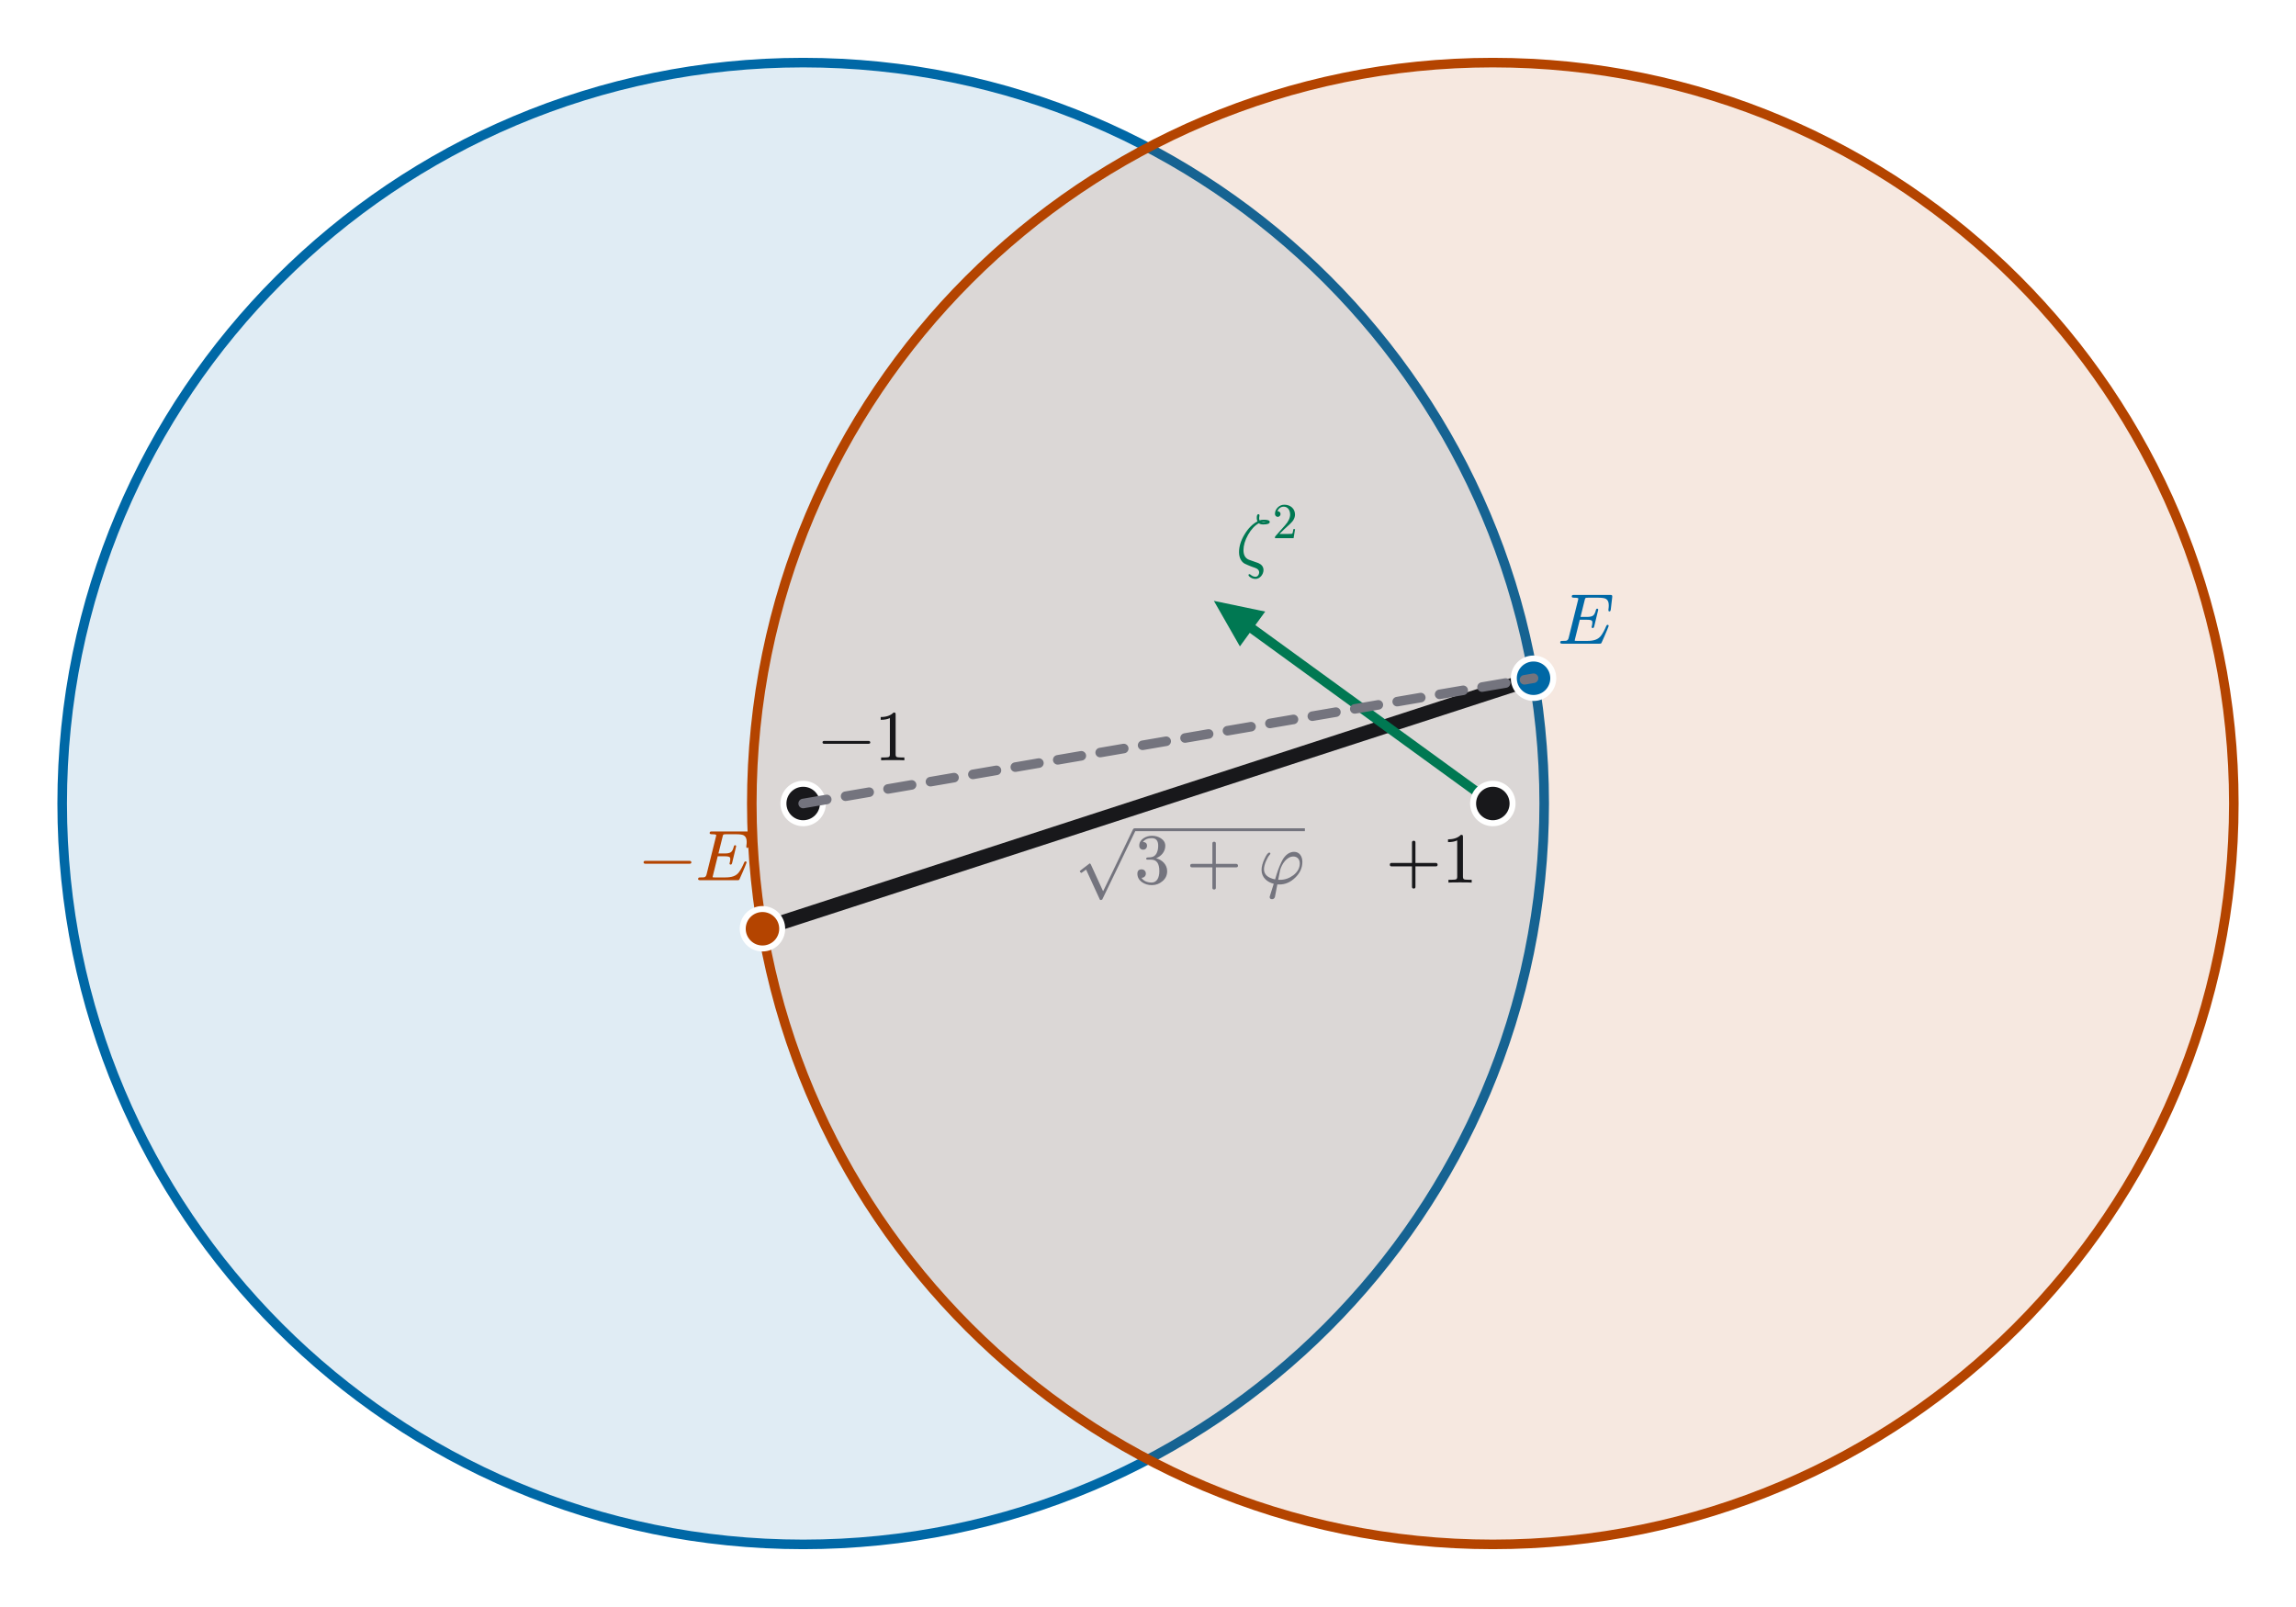
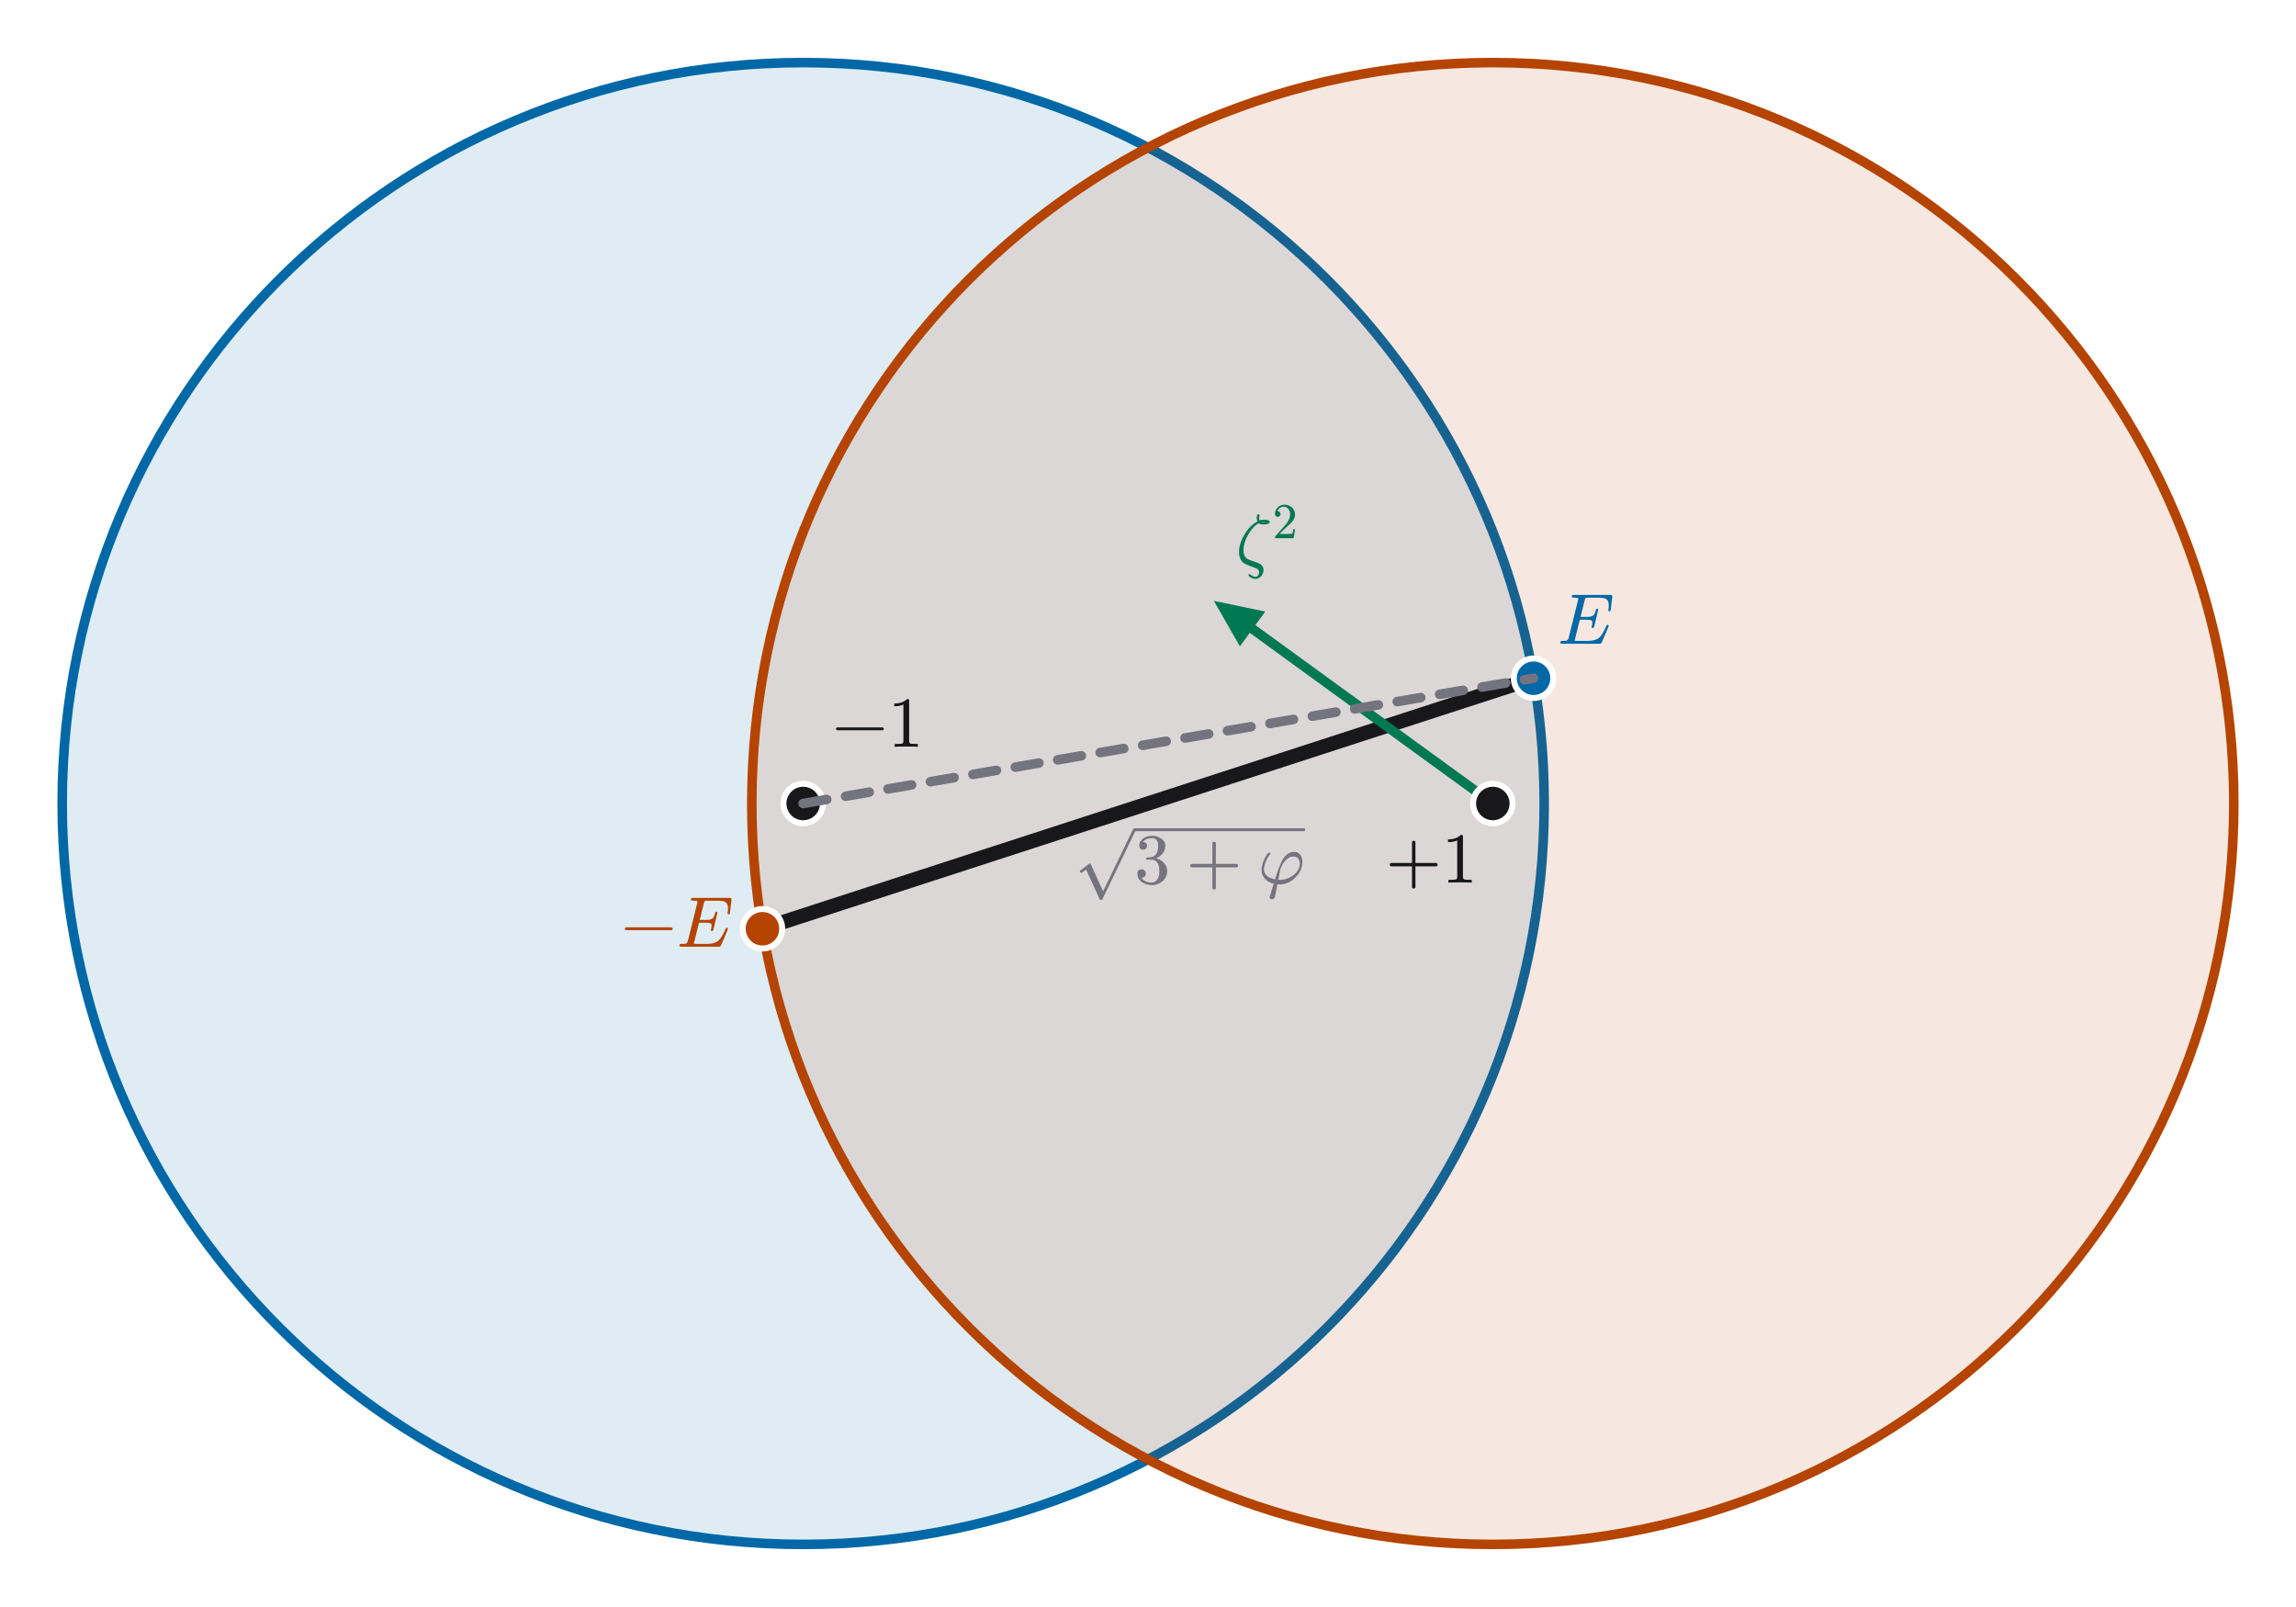
<svg xmlns="http://www.w3.org/2000/svg" width="480" height="336" viewBox="0 0 480 336">
  <path d="M0 0 L480 0 L480 336 L0 336 Z" fill="#ffffff" />
-   <path d="M322.83 168 C322.83 253.56 253.47 322.91 167.91 322.91 C82.36 322.91 13 253.56 13 168 C13 82.44 82.36 13.09 167.91 13.09 C253.47 13.09 322.83 82.44 322.83 168 Z" fill="#0068a6" fill-opacity="0.122" stroke="#0068a6" stroke-width="2" stroke-linecap="round" stroke-linejoin="round" />
-   <path d="M467 168 C467 253.56 397.64 322.91 312.09 322.91 C226.53 322.91 157.17 253.56 157.17 168 C157.17 82.44 226.53 13.09 312.09 13.09 C397.64 13.09 467 82.44 467 168 Z" fill="#b44400" fill-opacity="0.122" stroke="#b44400" stroke-width="2" stroke-linecap="round" stroke-linejoin="round" />
+   <g>
+     <path d="M322.83 168 C322.83 253.56 253.47 322.91 167.91 322.91 C82.36 322.91 13 253.56 13 168 C13 82.44 82.36 13.09 167.91 13.09 C253.47 13.09 322.83 82.44 322.83 168 Z" fill="#0068a6" fill-opacity="0.122" stroke="#0068a6" stroke-width="2" stroke-linecap="round" stroke-linejoin="round" />
+   </g>
+   <g>
+     <path d="M467 168 C467 253.56 397.64 322.91 312.09 322.91 C226.53 322.91 157.17 253.56 157.17 168 C157.17 82.44 226.53 13.09 312.09 13.09 C397.64 13.09 467 82.44 467 168 Z" fill="#b44400" fill-opacity="0.122" stroke="#b44400" stroke-width="2" stroke-linecap="round" stroke-linejoin="round" />
+   </g>
  <path d="M159.4 194.19 L320.6 141.81" fill="none" stroke="#18181b" stroke-width="3" stroke-linecap="round" stroke-linejoin="round" />
  <path d="M312.09 168 L260.24 130.33" fill="none" stroke="#007852" stroke-width="2" stroke-linecap="round" stroke-linejoin="round" />
  <path d="M253.77 125.63 L264.5 127.87 L259.21 135.15 Z" fill="#007852" />
  <g>
    <path d="M325.35 141.81 C325.35 144.44 323.22 146.56 320.6 146.56 C317.97 146.56 315.85 144.44 315.85 141.81 C315.85 139.19 317.97 137.06 320.6 137.06 C323.22 137.06 325.35 139.19 325.35 141.81 Z" fill="#ffffff" />
    <path d="M324.1 141.81 C324.1 143.75 322.53 145.31 320.6 145.31 C318.66 145.31 317.1 143.75 317.1 141.81 C317.1 139.88 318.66 138.31 320.6 138.31 C322.53 138.31 324.1 139.88 324.1 141.81 Z" fill="#0068a6" />
  </g>
  <g>
    <path d="M164.15 194.19 C164.15 196.81 162.03 198.94 159.4 198.94 C156.78 198.94 154.65 196.81 154.65 194.19 C154.65 191.56 156.78 189.44 159.4 189.44 C162.03 189.44 164.15 191.56 164.15 194.19 Z" fill="#ffffff" />
    <path d="M162.9 194.19 C162.9 196.12 161.34 197.69 159.4 197.69 C157.47 197.69 155.9 196.12 155.9 194.19 C155.9 192.25 157.47 190.69 159.4 190.69 C161.34 190.69 162.9 192.25 162.9 194.19 Z" fill="#b44400" />
  </g>
  <path d="M172.66 168 C172.66 170.62 170.54 172.75 167.91 172.75 C165.29 172.75 163.16 170.62 163.16 168 C163.16 165.38 165.29 163.25 167.91 163.25 C170.54 163.25 172.66 165.38 172.66 168 Z" fill="#ffffff" />
  <path d="M171.41 168 C171.41 169.93 169.85 171.5 167.91 171.5 C165.98 171.5 164.41 169.93 164.41 168 C164.41 166.07 165.98 164.5 167.91 164.5 C169.85 164.5 171.41 166.07 171.41 168 Z" fill="#18181b" />
  <path d="M316.84 168 C316.84 170.62 314.71 172.75 312.09 172.75 C309.46 172.75 307.34 170.62 307.34 168 C307.34 165.38 309.46 163.25 312.09 163.25 C314.71 163.25 316.84 165.38 316.84 168 Z" fill="#ffffff" />
  <path d="M315.59 168 C315.59 169.93 314.02 171.5 312.09 171.5 C310.15 171.5 308.59 169.93 308.59 168 C308.59 166.07 310.15 164.5 312.09 164.5 C314.02 164.5 315.59 166.07 315.59 168 Z" fill="#18181b" />
  <path d="M328.59 124.746 C328.59 124.896 328.755 124.971 329.07 124.971 C329.67 124.971 329.97 125.031 329.97 125.166 C329.97 125.211 329.94 125.316 329.895 125.511 L327.945 133.356 C327.87 133.686 327.72 133.881 327.495 133.956 C327.39 133.986 327.12 134.001 326.655 134.001 C326.325 134.001 326.175 134.031 326.175 134.346 C326.175 134.511 326.34 134.586 326.655 134.586 L334.35 134.586 C334.71 134.586 334.74 134.556 334.86 134.301 L335.46 132.951 C335.865 132.021 336.15 131.331 336.315 130.866 C336.285 130.731 336.24 130.641 336.075 130.641 C335.97 130.641 335.88 130.716 335.82 130.851 C335.445 131.736 335.085 132.411 334.725 132.891 C334.125 133.701 333.24 134.001 331.83 134.001 L329.655 134.001 C329.505 134.001 329.4 134.001 329.34 133.986 C329.25 133.986 329.205 133.956 329.205 133.911 C329.205 133.881 329.235 133.776 329.28 133.581 L330.27 129.576 L331.695 129.576 C332.4 129.576 332.775 129.666 332.85 129.861 C332.88 129.936 332.895 130.041 332.895 130.191 C332.895 130.386 332.865 130.626 332.79 130.911 C332.76 130.986 332.745 131.046 332.745 131.091 C332.745 131.241 332.835 131.316 333 131.316 C333.135 131.316 333.225 131.196 333.285 130.971 L334.125 127.491 C334.125 127.341 334.05 127.266 333.885 127.266 C333.765 127.266 333.675 127.371 333.63 127.581 C333.48 128.166 333.285 128.541 333.03 128.721 C332.775 128.901 332.355 128.991 331.74 128.991 L330.42 128.991 L331.29 125.496 C331.41 124.986 331.41 124.971 332.04 124.971 L334.125 124.971 C334.89 124.971 335.415 125.046 335.7 125.196 C336.12 125.421 336.33 125.871 336.33 126.546 C336.33 126.801 336.315 127.071 336.27 127.326 C336.27 127.356 336.27 127.401 336.255 127.461 L336.255 127.596 C336.255 127.761 336.33 127.836 336.48 127.836 C336.63 127.836 336.72 127.701 336.75 127.416 L337.05 124.851 C337.095 124.431 336.99 124.386 336.585 124.386 L329.1 124.386 C328.755 124.386 328.59 124.401 328.59 124.746 Z" fill="#0068a6" />
-   <path d="M144.178 179.993 L134.908 179.993 C134.668 179.993 134.548 180.098 134.548 180.293 C134.548 180.488 134.668 180.593 134.908 180.593 L144.178 180.593 C144.418 180.593 144.538 180.488 144.538 180.293 C144.538 180.113 144.358 179.993 144.178 179.993 Z M148.363 174.203 C148.363 174.353 148.528 174.428 148.843 174.428 C149.443 174.428 149.743 174.488 149.743 174.623 C149.743 174.668 149.713 174.773 149.668 174.968 L147.718 182.813 C147.643 183.143 147.493 183.338 147.268 183.413 C147.163 183.443 146.893 183.458 146.428 183.458 C146.098 183.458 145.948 183.488 145.948 183.803 C145.948 183.968 146.113 184.043 146.428 184.043 L154.123 184.043 C154.483 184.043 154.513 184.013 154.633 183.758 L155.233 182.408 C155.638 181.478 155.923 180.788 156.088 180.323 C156.058 180.188 156.013 180.098 155.848 180.098 C155.743 180.098 155.653 180.173 155.593 180.308 C155.218 181.193 154.858 181.868 154.498 182.348 C153.898 183.158 153.013 183.458 151.603 183.458 L149.428 183.458 C149.278 183.458 149.173 183.458 149.113 183.443 C149.023 183.443 148.978 183.413 148.978 183.368 C148.978 183.338 149.008 183.233 149.053 183.038 L150.043 179.033 L151.468 179.033 C152.173 179.033 152.548 179.123 152.623 179.318 C152.653 179.393 152.668 179.498 152.668 179.648 C152.668 179.843 152.638 180.083 152.563 180.368 C152.533 180.443 152.518 180.503 152.518 180.548 C152.518 180.698 152.608 180.773 152.773 180.773 C152.908 180.773 152.998 180.653 153.058 180.428 L153.898 176.948 C153.898 176.798 153.823 176.723 153.658 176.723 C153.538 176.723 153.448 176.828 153.403 177.038 C153.253 177.623 153.058 177.998 152.803 178.178 C152.548 178.358 152.128 178.448 151.513 178.448 L150.193 178.448 L151.063 174.953 C151.183 174.443 151.183 174.428 151.813 174.428 L153.898 174.428 C154.663 174.428 155.188 174.503 155.473 174.653 C155.893 174.878 156.103 175.328 156.103 176.003 C156.103 176.258 156.088 176.528 156.043 176.783 C156.043 176.813 156.043 176.858 156.028 176.918 L156.028 177.053 C156.028 177.218 156.103 177.293 156.253 177.293 C156.403 177.293 156.493 177.158 156.523 176.873 L156.823 174.308 C156.868 173.888 156.763 173.843 156.358 173.843 L148.873 173.843 C148.528 173.843 148.363 173.858 148.363 174.203 Z" fill="#b44400" />
+   <path d="M140.269 193.887 L130.999 193.887 C130.759 193.887 130.639 193.992 130.639 194.187 C130.639 194.382 130.759 194.487 130.999 194.487 L140.269 194.487 C140.509 194.487 140.629 194.382 140.629 194.187 C140.629 194.007 140.449 193.887 140.269 193.887 Z M144.454 188.097 C144.454 188.247 144.619 188.322 144.934 188.322 C145.534 188.322 145.834 188.382 145.834 188.517 C145.834 188.562 145.804 188.667 145.759 188.862 L143.809 196.707 C143.734 197.037 143.584 197.232 143.359 197.307 C143.254 197.337 142.984 197.352 142.519 197.352 C142.189 197.352 142.039 197.382 142.039 197.697 C142.039 197.862 142.204 197.937 142.519 197.937 L150.214 197.937 C150.574 197.937 150.604 197.907 150.724 197.652 L151.324 196.302 C151.729 195.372 152.014 194.682 152.179 194.217 C152.149 194.082 152.104 193.992 151.939 193.992 C151.834 193.992 151.744 194.067 151.684 194.202 C151.309 195.087 150.949 195.762 150.589 196.242 C149.989 197.052 149.104 197.352 147.694 197.352 L145.519 197.352 C145.369 197.352 145.264 197.352 145.204 197.337 C145.114 197.337 145.069 197.307 145.069 197.262 C145.069 197.232 145.099 197.127 145.144 196.932 L146.134 192.927 L147.559 192.927 C148.264 192.927 148.639 193.017 148.714 193.212 C148.744 193.287 148.759 193.392 148.759 193.542 C148.759 193.737 148.729 193.977 148.654 194.262 C148.624 194.337 148.609 194.397 148.609 194.442 C148.609 194.592 148.699 194.667 148.864 194.667 C148.999 194.667 149.089 194.547 149.149 194.322 L149.989 190.842 C149.989 190.692 149.914 190.617 149.749 190.617 C149.629 190.617 149.539 190.722 149.494 190.932 C149.344 191.517 149.149 191.892 148.894 192.072 C148.639 192.252 148.219 192.342 147.604 192.342 L146.284 192.342 L147.154 188.847 C147.274 188.337 147.274 188.322 147.904 188.322 L149.989 188.322 C150.754 188.322 151.279 188.397 151.564 188.547 C151.984 188.772 152.194 189.222 152.194 189.897 C152.194 190.152 152.179 190.422 152.134 190.677 C152.134 190.707 152.134 190.752 152.119 190.812 L152.119 190.947 C152.119 191.112 152.194 191.187 152.344 191.187 C152.494 191.187 152.584 191.052 152.614 190.767 L152.914 188.202 C152.959 187.782 152.854 187.737 152.449 187.737 L144.964 187.737 C144.619 187.737 144.454 187.752 144.454 188.097 Z" fill="#b44400" />
  <path d="M262.481 120.591 C262.106 120.591 261.761 120.441 261.431 120.156 C261.341 120.081 261.266 120.051 261.206 120.051 C261.071 120.051 261.011 120.126 261.011 120.261 C261.011 120.336 261.071 120.441 261.206 120.561 C261.566 120.876 261.986 121.041 262.481 121.041 C263.396 121.041 264.146 120.096 264.146 119.181 C264.146 118.446 263.666 117.981 263.066 117.726 C262.871 117.666 261.116 117.036 261.071 117.021 C260.336 116.706 259.961 116.046 259.961 115.041 C259.961 114.036 260.276 112.956 260.921 111.816 C261.566 110.676 262.316 109.866 263.171 109.401 C263.366 109.566 263.666 109.656 264.086 109.656 C265.001 109.656 265.451 109.476 265.451 109.131 C265.451 108.816 265.046 108.666 264.221 108.666 C263.861 108.666 263.561 108.711 263.306 108.801 C263.261 108.651 263.231 108.486 263.231 108.321 C263.231 108.186 263.261 107.991 263.306 107.766 C263.306 107.601 263.231 107.511 263.066 107.511 C262.841 107.511 262.736 107.781 262.736 108.306 C262.736 108.576 262.781 108.816 262.886 109.011 C261.836 109.566 260.936 110.481 260.171 111.756 C259.406 113.031 259.031 114.261 259.031 115.446 C259.031 116.586 259.481 117.426 260.171 117.831 C260.756 118.116 261.191 118.296 261.476 118.401 C262.061 118.656 262.751 118.746 263.066 119.166 C263.186 119.301 263.246 119.481 263.246 119.676 C263.246 120.126 262.931 120.591 262.481 120.591 Z M264.206 109.116 C264.401 109.116 264.596 109.131 264.761 109.161 C264.581 109.191 264.356 109.206 264.101 109.206 C263.936 109.206 263.801 109.191 263.696 109.161 C263.831 109.131 263.996 109.116 264.206 109.116 Z M268.506 105.528 C267.971 105.528 267.519 105.717 267.131 106.095 C266.742 106.473 266.543 106.914 266.543 107.45 C266.543 107.807 266.805 108.069 267.131 108.069 C267.446 108.069 267.708 107.796 267.708 107.481 C267.708 107.135 267.456 106.893 267.12 106.893 C267.089 106.893 267.068 106.893 267.047 106.904 C267.246 106.389 267.708 105.938 268.37 105.938 C269.231 105.938 269.714 106.683 269.714 107.586 C269.714 108.29 269.357 109.046 268.643 109.844 L266.669 112.07 C266.532 112.227 266.543 112.217 266.543 112.521 L270.438 112.521 L270.743 110.631 L270.396 110.631 C270.312 111.167 270.239 111.471 270.176 111.566 C270.123 111.618 269.808 111.639 269.231 111.639 L267.477 111.639 L268.496 110.642 C269.21 109.97 270.113 109.245 270.417 108.689 C270.627 108.321 270.732 107.954 270.732 107.586 C270.732 106.347 269.766 105.528 268.506 105.528 Z" fill="#007852" />
  <path d="M167.91 168 L320.6 141.81" fill="none" stroke="#74747e" stroke-width="2" stroke-linecap="round" stroke-linejoin="round" stroke-dasharray="5 4" />
  <path d="M241.697 179.442 C242.687 179.067 243.617 178.122 243.617 176.847 C243.617 176.202 243.302 175.677 242.687 175.272 C242.147 174.927 241.532 174.747 240.842 174.747 C240.167 174.747 239.582 174.927 239.057 175.272 C238.472 175.662 238.172 176.172 238.172 176.817 C238.172 177.312 238.502 177.657 238.982 177.657 C239.462 177.657 239.792 177.312 239.792 176.832 C239.792 176.337 239.507 176.067 238.937 176.037 C239.327 175.512 239.942 175.242 240.782 175.242 C241.682 175.242 242.132 175.767 242.132 176.832 C242.132 177.462 242.012 177.987 241.787 178.422 C241.382 179.142 240.827 179.277 239.897 179.277 C239.717 179.307 239.627 179.382 239.627 179.517 C239.627 179.742 239.732 179.742 240.032 179.742 L240.677 179.742 C241.802 179.742 242.372 180.537 242.372 182.142 C242.372 183.417 241.907 184.527 240.767 184.527 C239.792 184.527 239.072 184.197 238.637 183.537 C239.162 183.552 239.552 183.162 239.552 182.652 C239.552 182.142 239.177 181.767 238.667 181.767 C238.082 181.767 237.782 182.067 237.782 182.682 C237.782 183.417 238.112 184.002 238.772 184.467 C239.357 184.872 240.047 185.067 240.812 185.067 C241.667 185.067 242.402 184.782 243.047 184.227 C243.692 183.672 244.007 182.982 244.007 182.142 C244.007 180.732 242.897 179.757 241.697 179.442 Z M258.455 180.627 L254.18 180.627 L254.18 176.352 C254.18 176.112 254.06 175.992 253.82 175.992 C253.58 175.992 253.46 176.112 253.46 176.352 L253.46 180.627 L249.185 180.627 C248.945 180.627 248.825 180.747 248.825 180.987 C248.825 181.227 248.945 181.347 249.185 181.347 L253.46 181.347 L253.46 185.622 C253.46 185.862 253.58 185.982 253.82 185.982 C254.06 185.982 254.18 185.862 254.18 185.622 L254.18 181.347 L258.455 181.347 C258.695 181.347 258.815 181.227 258.815 180.987 C258.815 180.792 258.65 180.627 258.455 180.627 Z M270.533 178.107 C270.278 178.107 270.053 178.152 269.828 178.227 C268.883 178.542 268.223 179.472 267.848 180.327 C267.218 181.722 267.038 182.292 266.573 183.867 C265.028 183.552 264.248 182.847 264.248 181.737 C264.248 180.732 264.953 179.277 265.448 178.707 C265.538 178.602 265.583 178.527 265.583 178.482 C265.583 178.347 265.508 178.272 265.343 178.272 C265.088 178.272 264.758 178.707 264.353 179.577 C263.948 180.447 263.738 181.227 263.738 181.902 C263.738 183.462 264.923 184.452 266.288 184.782 L265.523 187.212 C265.463 187.377 265.433 187.482 265.433 187.527 C265.433 187.842 265.598 188.007 265.928 188.007 C266.213 188.007 266.408 187.857 266.528 187.572 L267.038 184.917 C267.203 184.932 267.338 184.932 267.473 184.932 C268.703 184.932 269.798 184.452 270.788 183.492 C271.778 182.532 272.273 181.437 272.273 180.207 C272.273 179.037 271.658 178.107 270.533 178.107 Z M271.733 180.537 C271.733 181.482 271.283 182.307 270.368 183.012 C269.513 183.642 268.598 183.957 267.608 183.957 C267.518 183.957 267.428 183.957 267.353 183.942 C267.263 183.942 267.218 183.942 267.218 183.957 C267.443 182.772 267.578 182.067 267.638 181.857 C267.983 180.672 269.003 179.082 270.383 179.082 C271.223 179.082 271.733 179.682 271.733 180.537 Z M226.082 182.517 L225.879 182.397 L225.737 182.187 L225.752 182.127 L225.877 182.01 L226.215 181.74 L226.764 181.317 L227.315 180.899 L227.646 180.644 L227.762 180.552 L227.837 180.522 L228.017 180.672 L228.101 180.855 L228.306 181.3 L228.599 181.941 L228.951 182.711 L229.333 183.544 L229.712 184.375 L230.06 185.136 L230.347 185.762 L230.54 186.186 L230.612 186.342 L230.679 186.214 L230.869 185.83 L231.18 185.191 L231.615 184.297 L232.172 183.147 L235.269 176.712 L235.83 175.542 L236.27 174.626 L236.589 173.963 L236.788 173.553 L236.867 173.397 L236.867 173.397 L237.001 173.239 L237.167 173.187 L272.798 173.187 L272.798 173.787 L237.336 173.787 L237.257 173.95 L237.041 174.397 L236.719 175.066 L236.32 175.892 L235.876 176.813 L235.416 177.765 L234.972 178.687 L234.574 179.513 L234.251 180.181 L234.035 180.629 L233.957 180.792 L233.887 180.935 L233.696 181.332 L233.406 181.931 L233.043 182.682 L232.631 183.534 L232.194 184.437 L231.758 185.339 L231.346 186.192 L230.982 186.943 L230.693 187.542 L230.501 187.938 L230.432 188.082 L230.147 188.187 L229.967 188.142 L229.892 187.987 L229.702 187.579 L229.422 186.973 L229.079 186.226 L228.697 185.395 L228.304 184.536 L227.924 183.706 L227.583 182.962 L227.308 182.361 L227.124 181.958 L227.057 181.812 L226.955 181.885 L226.713 182.06 L226.425 182.269 L226.183 182.443 L226.082 182.517 Z M237.167 173.187 L272.798 173.187 L272.798 173.787 L237.167 173.787 Z" fill="#74747e" />
-   <path d="M181.583 154.915 L172.313 154.915 C172.073 154.915 171.953 155.02 171.953 155.215 C171.953 155.41 172.073 155.515 172.313 155.515 L181.583 155.515 C181.823 155.515 181.943 155.41 181.943 155.215 C181.943 155.035 181.763 154.915 181.583 154.915 Z M186.818 148.975 C186.203 149.605 185.303 149.92 184.118 149.92 L184.118 150.505 C184.898 150.505 185.543 150.385 186.038 150.145 L186.038 157.735 C186.038 158.005 185.978 158.185 185.843 158.26 C185.708 158.335 185.333 158.38 184.733 158.38 L184.208 158.38 L184.208 158.965 C184.583 158.935 185.393 158.92 186.638 158.92 C187.883 158.92 188.693 158.935 189.068 158.965 L189.068 158.38 L188.543 158.38 C187.928 158.38 187.553 158.335 187.433 158.26 C187.313 158.185 187.238 158.005 187.238 157.735 L187.238 149.425 C187.238 149.065 187.208 148.975 186.818 148.975 Z" fill="#18181b" />
+   <path d="M184.411 152.086 L175.141 152.086 C174.901 152.086 174.781 152.191 174.781 152.386 C174.781 152.581 174.901 152.686 175.141 152.686 L184.411 152.686 C184.651 152.686 184.771 152.581 184.771 152.386 C184.771 152.206 184.591 152.086 184.411 152.086 Z M189.646 146.146 C189.031 146.776 188.131 147.091 186.946 147.091 L186.946 147.676 C187.726 147.676 188.371 147.556 188.866 147.316 L188.866 154.906 C188.866 155.176 188.806 155.356 188.671 155.431 C188.536 155.506 188.161 155.551 187.561 155.551 L187.036 155.551 L187.036 156.136 C187.411 156.106 188.221 156.091 189.466 156.091 C190.711 156.091 191.521 156.106 191.896 156.136 L191.896 155.551 L191.371 155.551 C190.756 155.551 190.381 155.506 190.261 155.431 C190.141 155.356 190.066 155.176 190.066 154.906 L190.066 146.596 C190.066 146.236 190.036 146.146 189.646 146.146 Z" fill="#18181b" />
  <path d="M300.187 180.425 L295.912 180.425 L295.912 176.15 C295.912 175.91 295.792 175.79 295.552 175.79 C295.312 175.79 295.192 175.91 295.192 176.15 L295.192 180.425 L290.917 180.425 C290.677 180.425 290.557 180.545 290.557 180.785 C290.557 181.025 290.677 181.145 290.917 181.145 L295.192 181.145 L295.192 185.42 C295.192 185.66 295.312 185.78 295.552 185.78 C295.792 185.78 295.912 185.66 295.912 185.42 L295.912 181.145 L300.187 181.145 C300.427 181.145 300.547 181.025 300.547 180.785 C300.547 180.59 300.382 180.425 300.187 180.425 Z M305.422 174.545 C304.807 175.175 303.907 175.49 302.722 175.49 L302.722 176.075 C303.502 176.075 304.147 175.955 304.642 175.715 L304.642 183.305 C304.642 183.575 304.582 183.755 304.447 183.83 C304.312 183.905 303.937 183.95 303.337 183.95 L302.812 183.95 L302.812 184.535 C303.187 184.505 303.997 184.49 305.242 184.49 C306.487 184.49 307.297 184.505 307.672 184.535 L307.672 183.95 L307.147 183.95 C306.532 183.95 306.157 183.905 306.037 183.83 C305.917 183.755 305.842 183.575 305.842 183.305 L305.842 174.995 C305.842 174.635 305.812 174.545 305.422 174.545 Z" fill="#18181b" />
</svg>
